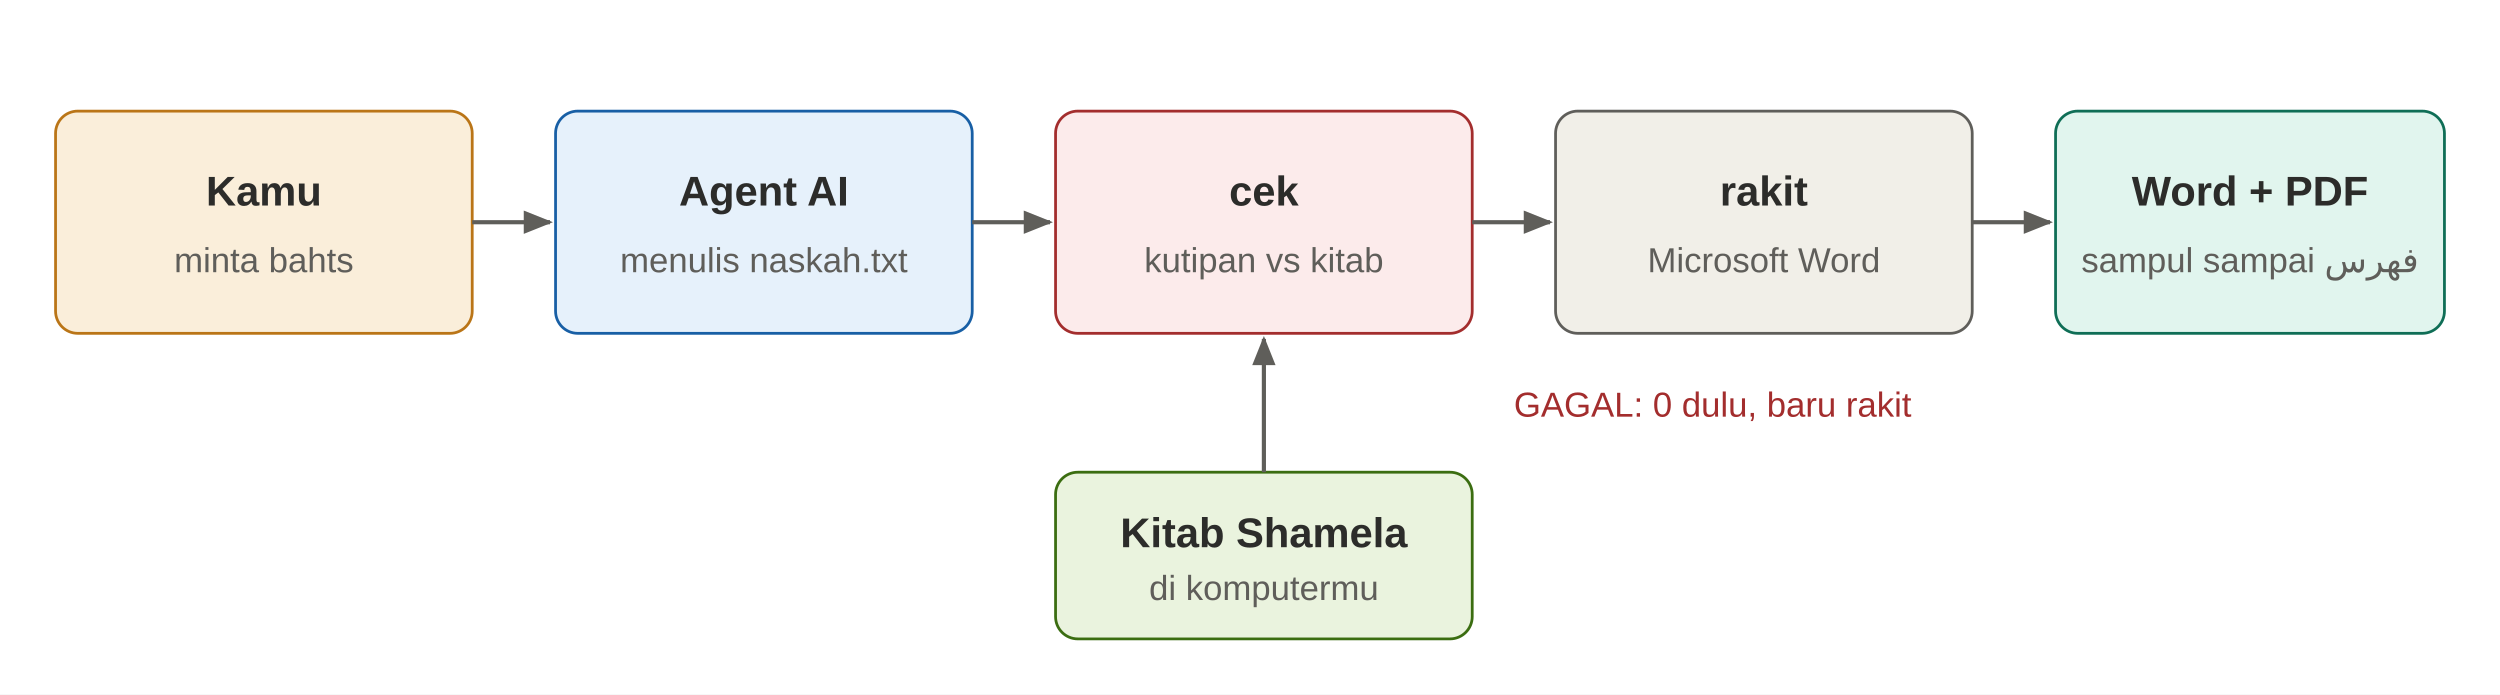
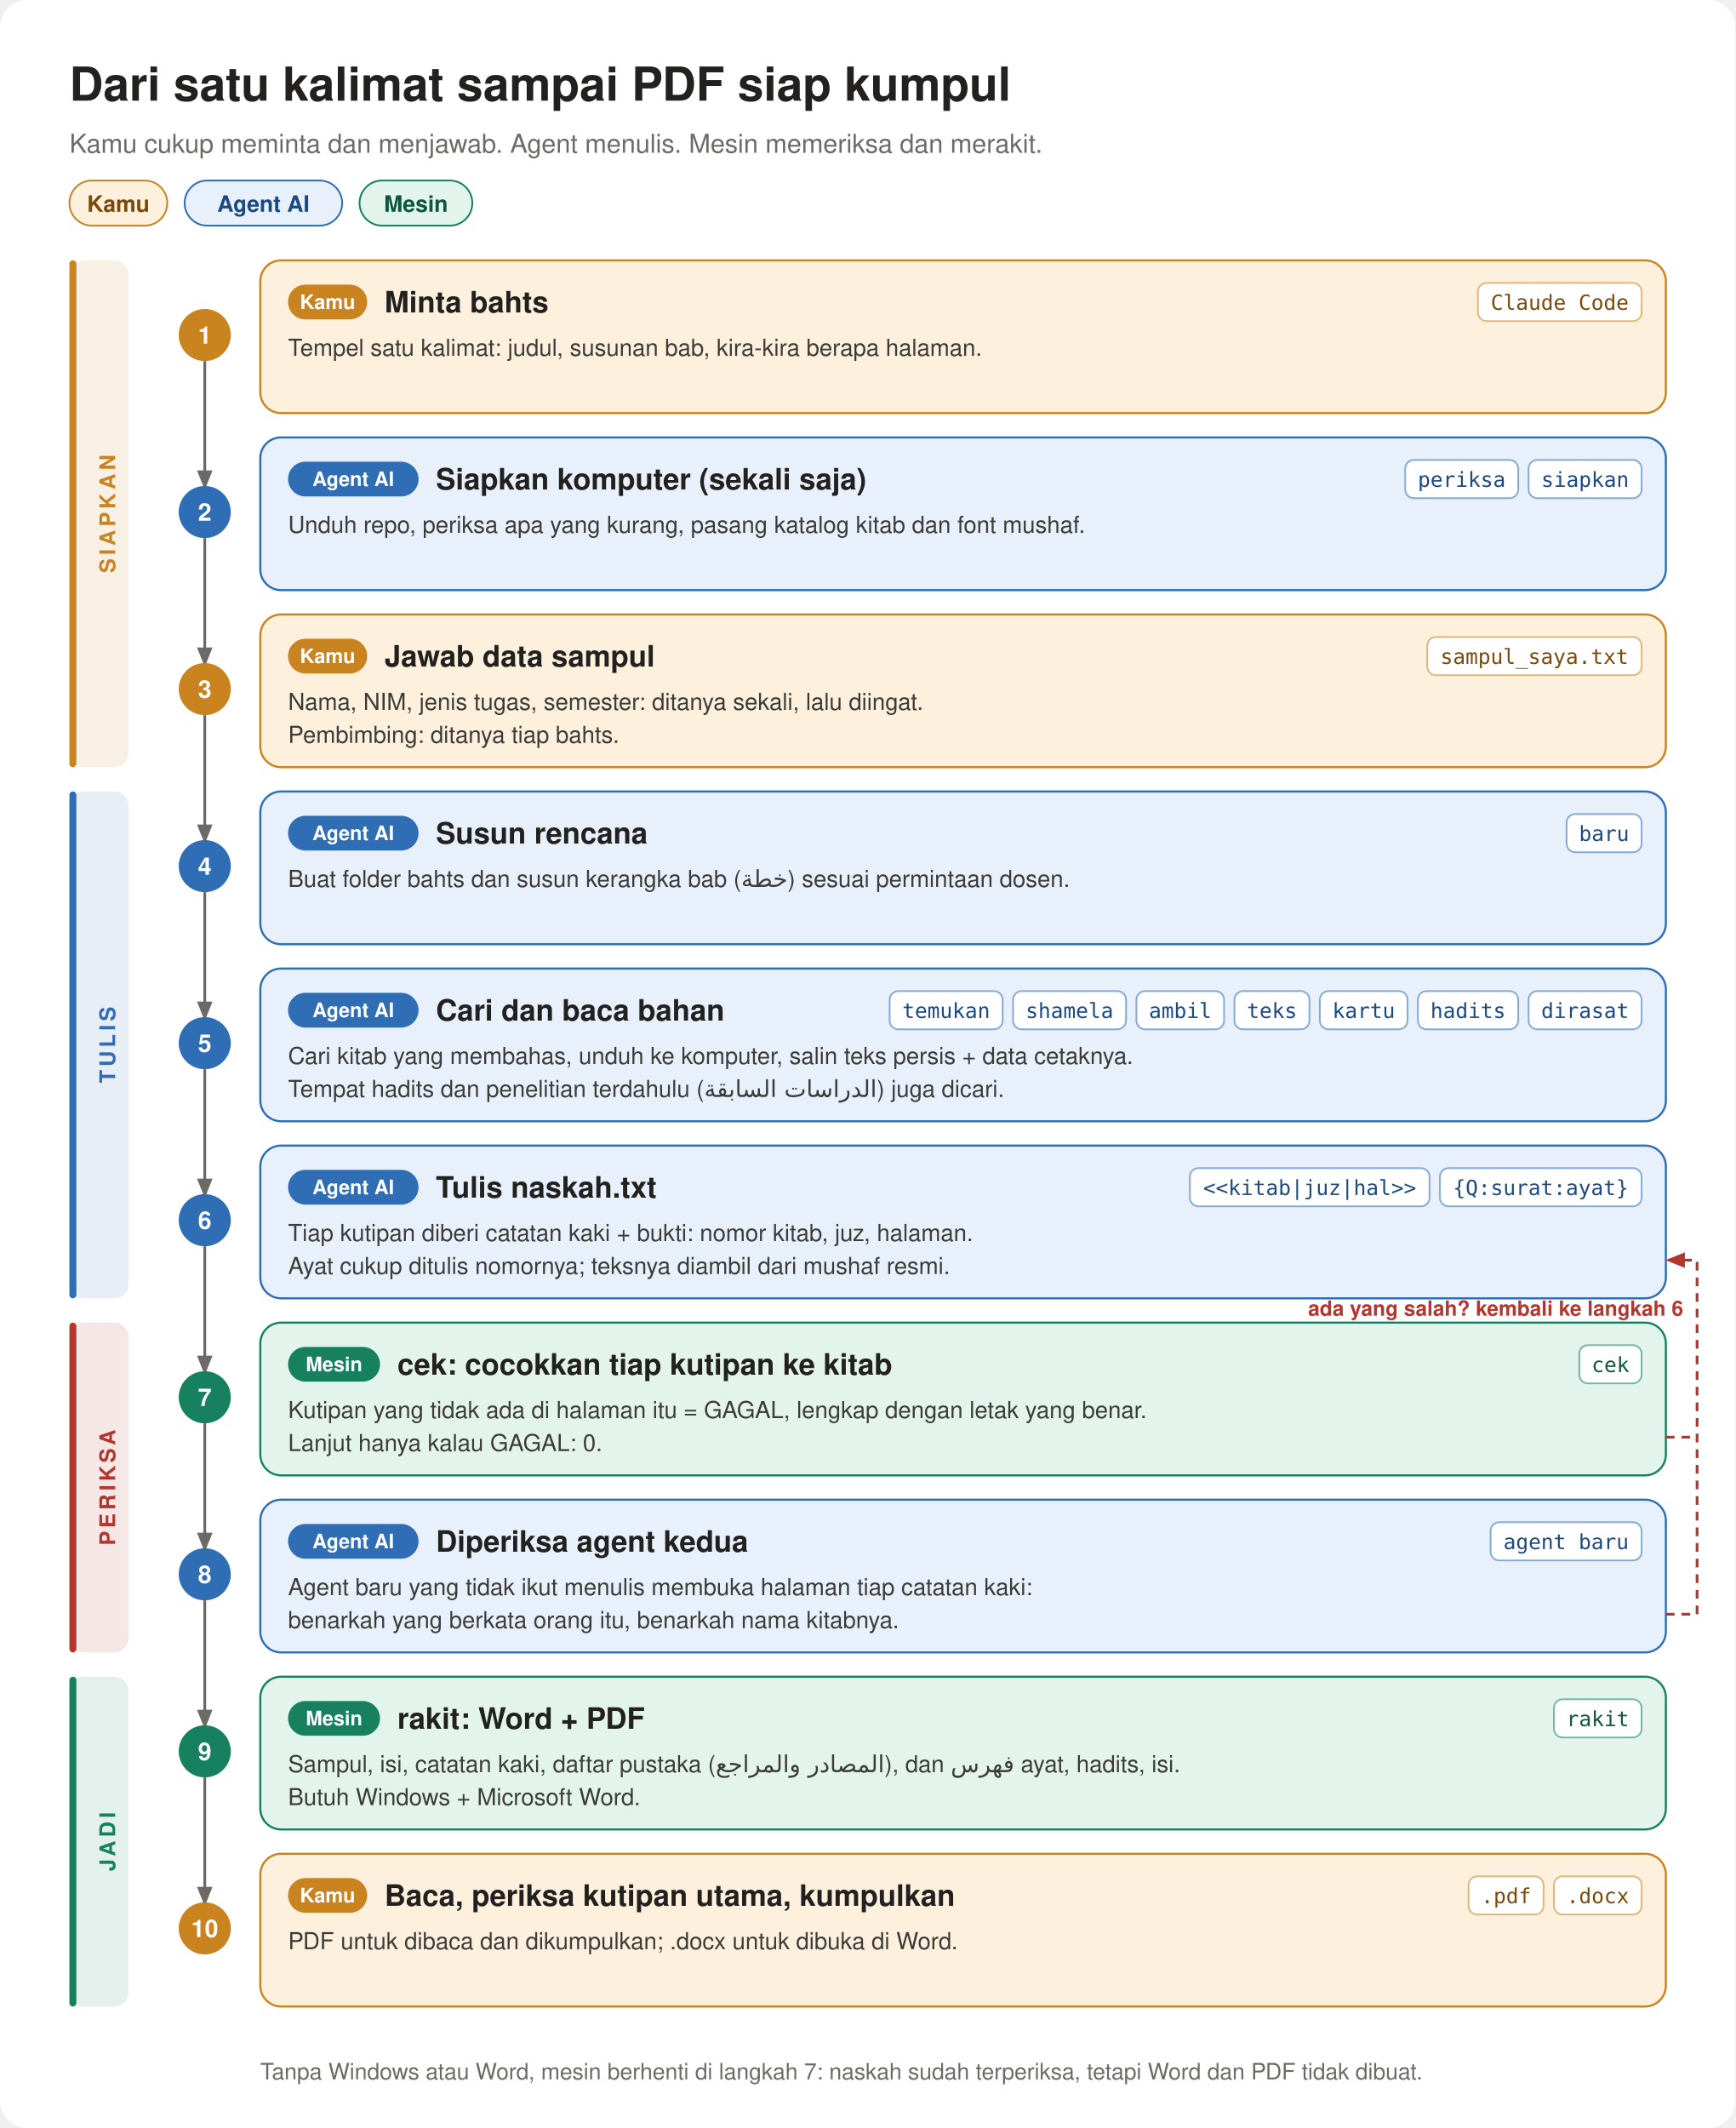
- <svg xmlns="http://www.w3.org/2000/svg" viewBox="0 0 900 250" width="900" height="250" role="img" font-family="Segoe UI, Arial, sans-serif">
+ <svg xmlns="http://www.w3.org/2000/svg" viewBox="0 0 1000 1226" width="1000" height="1226" role="img" font-family="Segoe UI, Helvetica, Arial, sans-serif">
  <defs>
-     <marker id="p" viewBox="0 0 10 10" refX="9" refY="5" markerWidth="7" markerHeight="7" orient="auto">
-       <path d="M0 1L10 5L0 9z" fill="#5f5e5a" />
+     <marker id="p" viewBox="0 0 10 10" refX="8" refY="5" markerWidth="7" markerHeight="7" orient="auto">
+       <path d="M0 1L10 5L0 9z" fill="#6b6a65" />
+     </marker>
+     <marker id="pm" viewBox="0 0 10 10" refX="8" refY="5" markerWidth="7" markerHeight="7" orient="auto">
+       <path d="M0 1L10 5L0 9z" fill="#b3362f" />
    </marker>
  </defs>
-   <rect width="900" height="250" fill="#ffffff" />
-   <g font-size="15" font-weight="600" text-anchor="middle" fill="#2c2c2a">
-     <rect x="20" y="40" width="150" height="80" rx="8" fill="#faeeda" stroke="#ba7517" />
-     <text x="95" y="74">Kamu</text>
-     <rect x="200" y="40" width="150" height="80" rx="8" fill="#e6f1fb" stroke="#185fa5" />
-     <text x="275" y="74">Agent AI</text>
-     <rect x="380" y="40" width="150" height="80" rx="8" fill="#fcebeb" stroke="#a32d2d" />
-     <text x="455" y="74">cek</text>
-     <rect x="560" y="40" width="150" height="80" rx="8" fill="#f1efe8" stroke="#5f5e5a" />
-     <text x="635" y="74">rakit</text>
-     <rect x="740" y="40" width="140" height="80" rx="8" fill="#e1f5ee" stroke="#0f6e56" />
-     <text x="810" y="74">Word + PDF</text>
-     <rect x="380" y="170" width="150" height="60" rx="8" fill="#eaf3de" stroke="#3b6d11" />
-     <text x="455" y="197">Kitab Shamela</text>
-   </g>
-   <g font-size="12.5" text-anchor="middle" fill="#5f5e5a">
-     <text x="95" y="98">minta bahts</text>
-     <text x="275" y="98">menulis naskah.txt</text>
-     <text x="455" y="98">kutipan vs kitab</text>
-     <text x="635" y="98">Microsoft Word</text>
-     <text x="810" y="98">sampul sampai فهرس</text>
-     <text x="455" y="216">di komputermu</text>
-   </g>
-   <g stroke="#5f5e5a" stroke-width="1.5" fill="none" marker-end="url(#p)">
-     <path d="M170 80H198" />
-     <path d="M350 80H378" />
-     <path d="M530 80H558" />
-     <path d="M710 80H738" />
-     <path d="M455 170V122" />
-   </g>
-   <text x="545" y="150" font-size="12.5" fill="#a32d2d">GAGAL: 0 dulu, baru rakit</text>
+   <rect width="1000" height="1226" rx="16" fill="#ffffff" />
+   <text x="40" y="58" font-size="27" font-weight="700" fill="#22211f">Dari satu kalimat sampai PDF siap kumpul</text>
+   <text x="40" y="88" font-size="15" fill="#6b6a65">Kamu cukup meminta dan menjawab. Agent menulis. Mesin memeriksa dan merakit.</text>
+   <rect x="40" y="104" width="56.4" height="26" rx="13" fill="#fdf1de" stroke="#c9831f" />
+   <text x="68.2" y="122" font-size="13" font-weight="600" text-anchor="middle" fill="#7a4a0c">Kamu</text>
+   <rect x="106.4" y="104" width="90.8" height="26" rx="13" fill="#e7f0fb" stroke="#2f6db5" />
+   <text x="151.8" y="122" font-size="13" font-weight="600" text-anchor="middle" fill="#1c4a80">Agent AI</text>
+   <rect x="207.2" y="104" width="65.0" height="26" rx="13" fill="#e3f4ec" stroke="#16805f" />
+   <text x="239.7" y="122" font-size="13" font-weight="600" text-anchor="middle" fill="#0d5640">Mesin</text>
+   <rect x="40" y="150" width="34" height="292" rx="8" fill="#c9831f" opacity="0.12" />
+   <rect x="40" y="150" width="4" height="292" rx="2" fill="#c9831f" />
+   <text x="62" y="296.0" font-size="12.5" font-weight="700" letter-spacing="2" fill="#c9831f" text-anchor="middle" transform="rotate(-90 62 296.0)" dominant-baseline="middle">SIAPKAN</text>
+   <rect x="40" y="456" width="34" height="292" rx="8" fill="#2f6db5" opacity="0.12" />
+   <rect x="40" y="456" width="4" height="292" rx="2" fill="#2f6db5" />
+   <text x="62" y="602.0" font-size="12.5" font-weight="700" letter-spacing="2" fill="#2f6db5" text-anchor="middle" transform="rotate(-90 62 602.0)" dominant-baseline="middle">TULIS</text>
+   <rect x="40" y="762" width="34" height="190" rx="8" fill="#b3362f" opacity="0.12" />
+   <rect x="40" y="762" width="4" height="190" rx="2" fill="#b3362f" />
+   <text x="62" y="857.0" font-size="12.5" font-weight="700" letter-spacing="2" fill="#b3362f" text-anchor="middle" transform="rotate(-90 62 857.0)" dominant-baseline="middle">PERIKSA</text>
+   <rect x="40" y="966" width="34" height="190" rx="8" fill="#16805f" opacity="0.12" />
+   <rect x="40" y="966" width="4" height="190" rx="2" fill="#16805f" />
+   <text x="62" y="1061.0" font-size="12.5" font-weight="700" letter-spacing="2" fill="#16805f" text-anchor="middle" transform="rotate(-90 62 1061.0)" dominant-baseline="middle">JADI</text>
+   <path d="M118 208V280" stroke="#6b6a65" stroke-width="1.6" fill="none" marker-end="url(#p)" />
+   <path d="M118 310V382" stroke="#6b6a65" stroke-width="1.6" fill="none" marker-end="url(#p)" />
+   <path d="M118 412V484" stroke="#6b6a65" stroke-width="1.6" fill="none" marker-end="url(#p)" />
+   <path d="M118 514V586" stroke="#6b6a65" stroke-width="1.6" fill="none" marker-end="url(#p)" />
+   <path d="M118 616V688" stroke="#6b6a65" stroke-width="1.6" fill="none" marker-end="url(#p)" />
+   <path d="M118 718V790" stroke="#6b6a65" stroke-width="1.6" fill="none" marker-end="url(#p)" />
+   <path d="M118 820V892" stroke="#6b6a65" stroke-width="1.6" fill="none" marker-end="url(#p)" />
+   <path d="M118 922V994" stroke="#6b6a65" stroke-width="1.6" fill="none" marker-end="url(#p)" />
+   <path d="M118 1024V1096" stroke="#6b6a65" stroke-width="1.6" fill="none" marker-end="url(#p)" />
+   <circle cx="118" cy="193" r="15" fill="#c9831f" />
+   <text x="118" y="198" font-size="14" font-weight="700" fill="#fff" text-anchor="middle">1</text>
+   <rect x="150" y="150" width="810" height="88" rx="12" fill="#fdf1de" stroke="#c9831f" stroke-width="1.2" />
+   <rect x="166" y="164" width="45.6" height="20" rx="10" fill="#c9831f" />
+   <text x="188.8" y="178" font-size="11.5" font-weight="700" fill="#fff" text-anchor="middle">Kamu</text>
+   <text x="221.6" y="180" font-size="17" font-weight="700" fill="#22211f">Minta bahts</text>
+   <text x="166" y="205" font-size="13.5" fill="#3d3c38">Tempel satu kalimat: judul, susunan bab, kira-kira berapa halaman.</text>
+   <rect x="851.7" y="163" width="94.3" height="22" rx="5" fill="#ffffff" stroke="#c9831f" stroke-opacity="0.55" />
+   <text x="898.85" y="178.5" font-size="12" font-family="Consolas, Menlo, monospace" fill="#7a4a0c" text-anchor="middle">Claude Code</text>
+   <circle cx="118" cy="295" r="15" fill="#2f6db5" />
+   <text x="118" y="300" font-size="14" font-weight="700" fill="#fff" text-anchor="middle">2</text>
+   <rect x="150" y="252" width="810" height="88" rx="12" fill="#e7f0fb" stroke="#2f6db5" stroke-width="1.2" />
+   <rect x="166" y="266" width="75.2" height="20" rx="10" fill="#2f6db5" />
+   <text x="203.6" y="280" font-size="11.5" font-weight="700" fill="#fff" text-anchor="middle">Agent AI</text>
+   <text x="251.2" y="282" font-size="17" font-weight="700" fill="#22211f">Siapkan komputer (sekali saja)</text>
+   <text x="166" y="307" font-size="13.5" fill="#3d3c38">Unduh repo, periksa apa yang kurang, pasang katalog kitab dan font mushaf.</text>
+   <rect x="880.9" y="265" width="65.1" height="22" rx="5" fill="#ffffff" stroke="#2f6db5" stroke-opacity="0.55" />
+   <text x="913.45" y="280.5" font-size="12" font-family="Consolas, Menlo, monospace" fill="#1c4a80" text-anchor="middle">siapkan</text>
+   <rect x="809.8" y="265" width="65.1" height="22" rx="5" fill="#ffffff" stroke="#2f6db5" stroke-opacity="0.55" />
+   <text x="842.35" y="280.5" font-size="12" font-family="Consolas, Menlo, monospace" fill="#1c4a80" text-anchor="middle">periksa</text>
+   <circle cx="118" cy="397" r="15" fill="#c9831f" />
+   <text x="118" y="402" font-size="14" font-weight="700" fill="#fff" text-anchor="middle">3</text>
+   <rect x="150" y="354" width="810" height="88" rx="12" fill="#fdf1de" stroke="#c9831f" stroke-width="1.2" />
+   <rect x="166" y="368" width="45.6" height="20" rx="10" fill="#c9831f" />
+   <text x="188.8" y="382" font-size="11.5" font-weight="700" fill="#fff" text-anchor="middle">Kamu</text>
+   <text x="221.6" y="384" font-size="17" font-weight="700" fill="#22211f">Jawab data sampul</text>
+   <text x="166" y="409" font-size="13.5" fill="#3d3c38">Nama, NIM, jenis tugas, semester: ditanya sekali, lalu diingat.</text>
+   <text x="166" y="428" font-size="13.5" fill="#3d3c38">Pembimbing: ditanya tiap bahts.</text>
+   <rect x="822.5" y="367" width="123.5" height="22" rx="5" fill="#ffffff" stroke="#c9831f" stroke-opacity="0.55" />
+   <text x="884.25" y="382.5" font-size="12" font-family="Consolas, Menlo, monospace" fill="#7a4a0c" text-anchor="middle">sampul_saya.txt</text>
+   <circle cx="118" cy="499" r="15" fill="#2f6db5" />
+   <text x="118" y="504" font-size="14" font-weight="700" fill="#fff" text-anchor="middle">4</text>
+   <rect x="150" y="456" width="810" height="88" rx="12" fill="#e7f0fb" stroke="#2f6db5" stroke-width="1.2" />
+   <rect x="166" y="470" width="75.2" height="20" rx="10" fill="#2f6db5" />
+   <text x="203.6" y="484" font-size="11.5" font-weight="700" fill="#fff" text-anchor="middle">Agent AI</text>
+   <text x="251.2" y="486" font-size="17" font-weight="700" fill="#22211f">Susun rencana</text>
+   <text x="166" y="511" font-size="13.5" fill="#3d3c38">Buat folder bahts dan susun kerangka bab (خطة) sesuai permintaan dosen.</text>
+   <rect x="902.8" y="469" width="43.2" height="22" rx="5" fill="#ffffff" stroke="#2f6db5" stroke-opacity="0.55" />
+   <text x="924.4" y="484.5" font-size="12" font-family="Consolas, Menlo, monospace" fill="#1c4a80" text-anchor="middle">baru</text>
+   <circle cx="118" cy="601" r="15" fill="#2f6db5" />
+   <text x="118" y="606" font-size="14" font-weight="700" fill="#fff" text-anchor="middle">5</text>
+   <rect x="150" y="558" width="810" height="88" rx="12" fill="#e7f0fb" stroke="#2f6db5" stroke-width="1.2" />
+   <rect x="166" y="572" width="75.2" height="20" rx="10" fill="#2f6db5" />
+   <text x="203.6" y="586" font-size="11.5" font-weight="700" fill="#fff" text-anchor="middle">Agent AI</text>
+   <text x="251.2" y="588" font-size="17" font-weight="700" fill="#22211f">Cari dan baca bahan</text>
+   <text x="166" y="613" font-size="13.5" fill="#3d3c38">Cari kitab yang membahas, unduh ke komputer, salin teks persis + data cetaknya.</text>
+   <text x="166" y="632" font-size="13.5" fill="#3d3c38">Tempat hadits dan penelitian terdahulu (الدراسات السابقة) juga dicari.</text>
+   <rect x="880.9" y="571" width="65.1" height="22" rx="5" fill="#ffffff" stroke="#2f6db5" stroke-opacity="0.55" />
+   <text x="913.45" y="586.5" font-size="12" font-family="Consolas, Menlo, monospace" fill="#1c4a80" text-anchor="middle">dirasat</text>
+   <rect x="817.1" y="571" width="57.8" height="22" rx="5" fill="#ffffff" stroke="#2f6db5" stroke-opacity="0.55" />
+   <text x="846.0" y="586.5" font-size="12" font-family="Consolas, Menlo, monospace" fill="#1c4a80" text-anchor="middle">hadits</text>
+   <rect x="760.6" y="571" width="50.5" height="22" rx="5" fill="#ffffff" stroke="#2f6db5" stroke-opacity="0.55" />
+   <text x="785.85" y="586.5" font-size="12" font-family="Consolas, Menlo, monospace" fill="#1c4a80" text-anchor="middle">kartu</text>
+   <rect x="711.4" y="571" width="43.2" height="22" rx="5" fill="#ffffff" stroke="#2f6db5" stroke-opacity="0.55" />
+   <text x="733.0" y="586.5" font-size="12" font-family="Consolas, Menlo, monospace" fill="#1c4a80" text-anchor="middle">teks</text>
+   <rect x="654.9" y="571" width="50.5" height="22" rx="5" fill="#ffffff" stroke="#2f6db5" stroke-opacity="0.55" />
+   <text x="680.15" y="586.5" font-size="12" font-family="Consolas, Menlo, monospace" fill="#1c4a80" text-anchor="middle">ambil</text>
+   <rect x="583.8" y="571" width="65.1" height="22" rx="5" fill="#ffffff" stroke="#2f6db5" stroke-opacity="0.55" />
+   <text x="616.35" y="586.5" font-size="12" font-family="Consolas, Menlo, monospace" fill="#1c4a80" text-anchor="middle">shamela</text>
+   <rect x="512.7" y="571" width="65.1" height="22" rx="5" fill="#ffffff" stroke="#2f6db5" stroke-opacity="0.55" />
+   <text x="545.25" y="586.5" font-size="12" font-family="Consolas, Menlo, monospace" fill="#1c4a80" text-anchor="middle">temukan</text>
+   <circle cx="118" cy="703" r="15" fill="#2f6db5" />
+   <text x="118" y="708" font-size="14" font-weight="700" fill="#fff" text-anchor="middle">6</text>
+   <rect x="150" y="660" width="810" height="88" rx="12" fill="#e7f0fb" stroke="#2f6db5" stroke-width="1.2" />
+   <rect x="166" y="674" width="75.2" height="20" rx="10" fill="#2f6db5" />
+   <text x="203.6" y="688" font-size="11.5" font-weight="700" fill="#fff" text-anchor="middle">Agent AI</text>
+   <text x="251.2" y="690" font-size="17" font-weight="700" fill="#22211f">Tulis naskah.txt</text>
+   <text x="166" y="715" font-size="13.5" fill="#3d3c38">Tiap kutipan diberi catatan kaki + bukti: nomor kitab, juz, halaman.</text>
+   <text x="166" y="734" font-size="13.5" fill="#3d3c38">Ayat cukup ditulis nomornya; teksnya diambil dari mushaf resmi.</text>
+   <rect x="829.8" y="673" width="116.2" height="22" rx="5" fill="#ffffff" stroke="#2f6db5" stroke-opacity="0.55" />
+   <text x="887.9" y="688.5" font-size="12" font-family="Consolas, Menlo, monospace" fill="#1c4a80" text-anchor="middle">{Q:surat:ayat}</text>
+   <rect x="685.7" y="673" width="138.1" height="22" rx="5" fill="#ffffff" stroke="#2f6db5" stroke-opacity="0.55" />
+   <text x="754.75" y="688.5" font-size="12" font-family="Consolas, Menlo, monospace" fill="#1c4a80" text-anchor="middle">&lt;&lt;kitab|juz|hal&gt;&gt;</text>
+   <circle cx="118" cy="805" r="15" fill="#16805f" />
+   <text x="118" y="810" font-size="14" font-weight="700" fill="#fff" text-anchor="middle">7</text>
+   <rect x="150" y="762" width="810" height="88" rx="12" fill="#e3f4ec" stroke="#16805f" stroke-width="1.2" />
+   <rect x="166" y="776" width="53.0" height="20" rx="10" fill="#16805f" />
+   <text x="192.5" y="790" font-size="11.5" font-weight="700" fill="#fff" text-anchor="middle">Mesin</text>
+   <text x="229.0" y="792" font-size="17" font-weight="700" fill="#22211f">cek: cocokkan tiap kutipan ke kitab</text>
+   <text x="166" y="817" font-size="13.5" fill="#3d3c38">Kutipan yang tidak ada di halaman itu = GAGAL, lengkap dengan letak yang benar.</text>
+   <text x="166" y="836" font-size="13.5" fill="#3d3c38">Lanjut hanya kalau GAGAL: 0.</text>
+   <rect x="910.1" y="775" width="35.9" height="22" rx="5" fill="#ffffff" stroke="#16805f" stroke-opacity="0.55" />
+   <text x="928.05" y="790.5" font-size="12" font-family="Consolas, Menlo, monospace" fill="#0d5640" text-anchor="middle">cek</text>
+   <circle cx="118" cy="907" r="15" fill="#2f6db5" />
+   <text x="118" y="912" font-size="14" font-weight="700" fill="#fff" text-anchor="middle">8</text>
+   <rect x="150" y="864" width="810" height="88" rx="12" fill="#e7f0fb" stroke="#2f6db5" stroke-width="1.2" />
+   <rect x="166" y="878" width="75.2" height="20" rx="10" fill="#2f6db5" />
+   <text x="203.6" y="892" font-size="11.5" font-weight="700" fill="#fff" text-anchor="middle">Agent AI</text>
+   <text x="251.2" y="894" font-size="17" font-weight="700" fill="#22211f">Diperiksa agent kedua</text>
+   <text x="166" y="919" font-size="13.5" fill="#3d3c38">Agent baru yang tidak ikut menulis membuka halaman tiap catatan kaki:</text>
+   <text x="166" y="938" font-size="13.5" fill="#3d3c38">benarkah yang berkata orang itu, benarkah nama kitabnya.</text>
+   <rect x="859.0" y="877" width="87.0" height="22" rx="5" fill="#ffffff" stroke="#2f6db5" stroke-opacity="0.55" />
+   <text x="902.5" y="892.5" font-size="12" font-family="Consolas, Menlo, monospace" fill="#1c4a80" text-anchor="middle">agent baru</text>
+   <circle cx="118" cy="1009" r="15" fill="#16805f" />
+   <text x="118" y="1014" font-size="14" font-weight="700" fill="#fff" text-anchor="middle">9</text>
+   <rect x="150" y="966" width="810" height="88" rx="12" fill="#e3f4ec" stroke="#16805f" stroke-width="1.2" />
+   <rect x="166" y="980" width="53.0" height="20" rx="10" fill="#16805f" />
+   <text x="192.5" y="994" font-size="11.5" font-weight="700" fill="#fff" text-anchor="middle">Mesin</text>
+   <text x="229.0" y="996" font-size="17" font-weight="700" fill="#22211f">rakit: Word + PDF</text>
+   <text x="166" y="1021" font-size="13.5" fill="#3d3c38">Sampul, isi, catatan kaki, daftar pustaka (المصادر والمراجع), dan فهرس ayat, hadits, isi.</text>
+   <text x="166" y="1040" font-size="13.5" fill="#3d3c38">Butuh Windows + Microsoft Word.</text>
+   <rect x="895.5" y="979" width="50.5" height="22" rx="5" fill="#ffffff" stroke="#16805f" stroke-opacity="0.55" />
+   <text x="920.75" y="994.5" font-size="12" font-family="Consolas, Menlo, monospace" fill="#0d5640" text-anchor="middle">rakit</text>
+   <circle cx="118" cy="1111" r="15" fill="#c9831f" />
+   <text x="118" y="1116" font-size="14" font-weight="700" fill="#fff" text-anchor="middle">10</text>
+   <rect x="150" y="1068" width="810" height="88" rx="12" fill="#fdf1de" stroke="#c9831f" stroke-width="1.2" />
+   <rect x="166" y="1082" width="45.6" height="20" rx="10" fill="#c9831f" />
+   <text x="188.8" y="1096" font-size="11.5" font-weight="700" fill="#fff" text-anchor="middle">Kamu</text>
+   <text x="221.6" y="1098" font-size="17" font-weight="700" fill="#22211f">Baca, periksa kutipan utama, kumpulkan</text>
+   <text x="166" y="1123" font-size="13.5" fill="#3d3c38">PDF untuk dibaca dan dikumpulkan; .docx untuk dibuka di Word.</text>
+   <rect x="895.5" y="1081" width="50.5" height="22" rx="5" fill="#ffffff" stroke="#c9831f" stroke-opacity="0.55" />
+   <text x="920.75" y="1096.5" font-size="12" font-family="Consolas, Menlo, monospace" fill="#7a4a0c" text-anchor="middle">.docx</text>
+   <rect x="846.3" y="1081" width="43.2" height="22" rx="5" fill="#ffffff" stroke="#c9831f" stroke-opacity="0.55" />
+   <text x="867.9" y="1096.5" font-size="12" font-family="Consolas, Menlo, monospace" fill="#7a4a0c" text-anchor="middle">.pdf</text>
+   <path d="M960 828H978" stroke="#b3362f" stroke-width="1.6" fill="none" stroke-dasharray="5 4" />
+   <path d="M960 930H978" stroke="#b3362f" stroke-width="1.6" fill="none" stroke-dasharray="5 4" />
+   <path d="M978 930V726H962" stroke="#b3362f" stroke-width="1.6" fill="none" stroke-dasharray="5 4" marker-end="url(#pm)" />
+   <text x="970" y="758" font-size="12" font-weight="700" fill="#b3362f" text-anchor="end">ada yang salah? kembali ke langkah 6</text>
+   <text x="150" y="1198" font-size="13" fill="#6b6a65">Tanpa Windows atau Word, mesin berhenti di langkah 7: naskah sudah terperiksa, tetapi Word dan PDF tidak dibuat.</text>
</svg>
